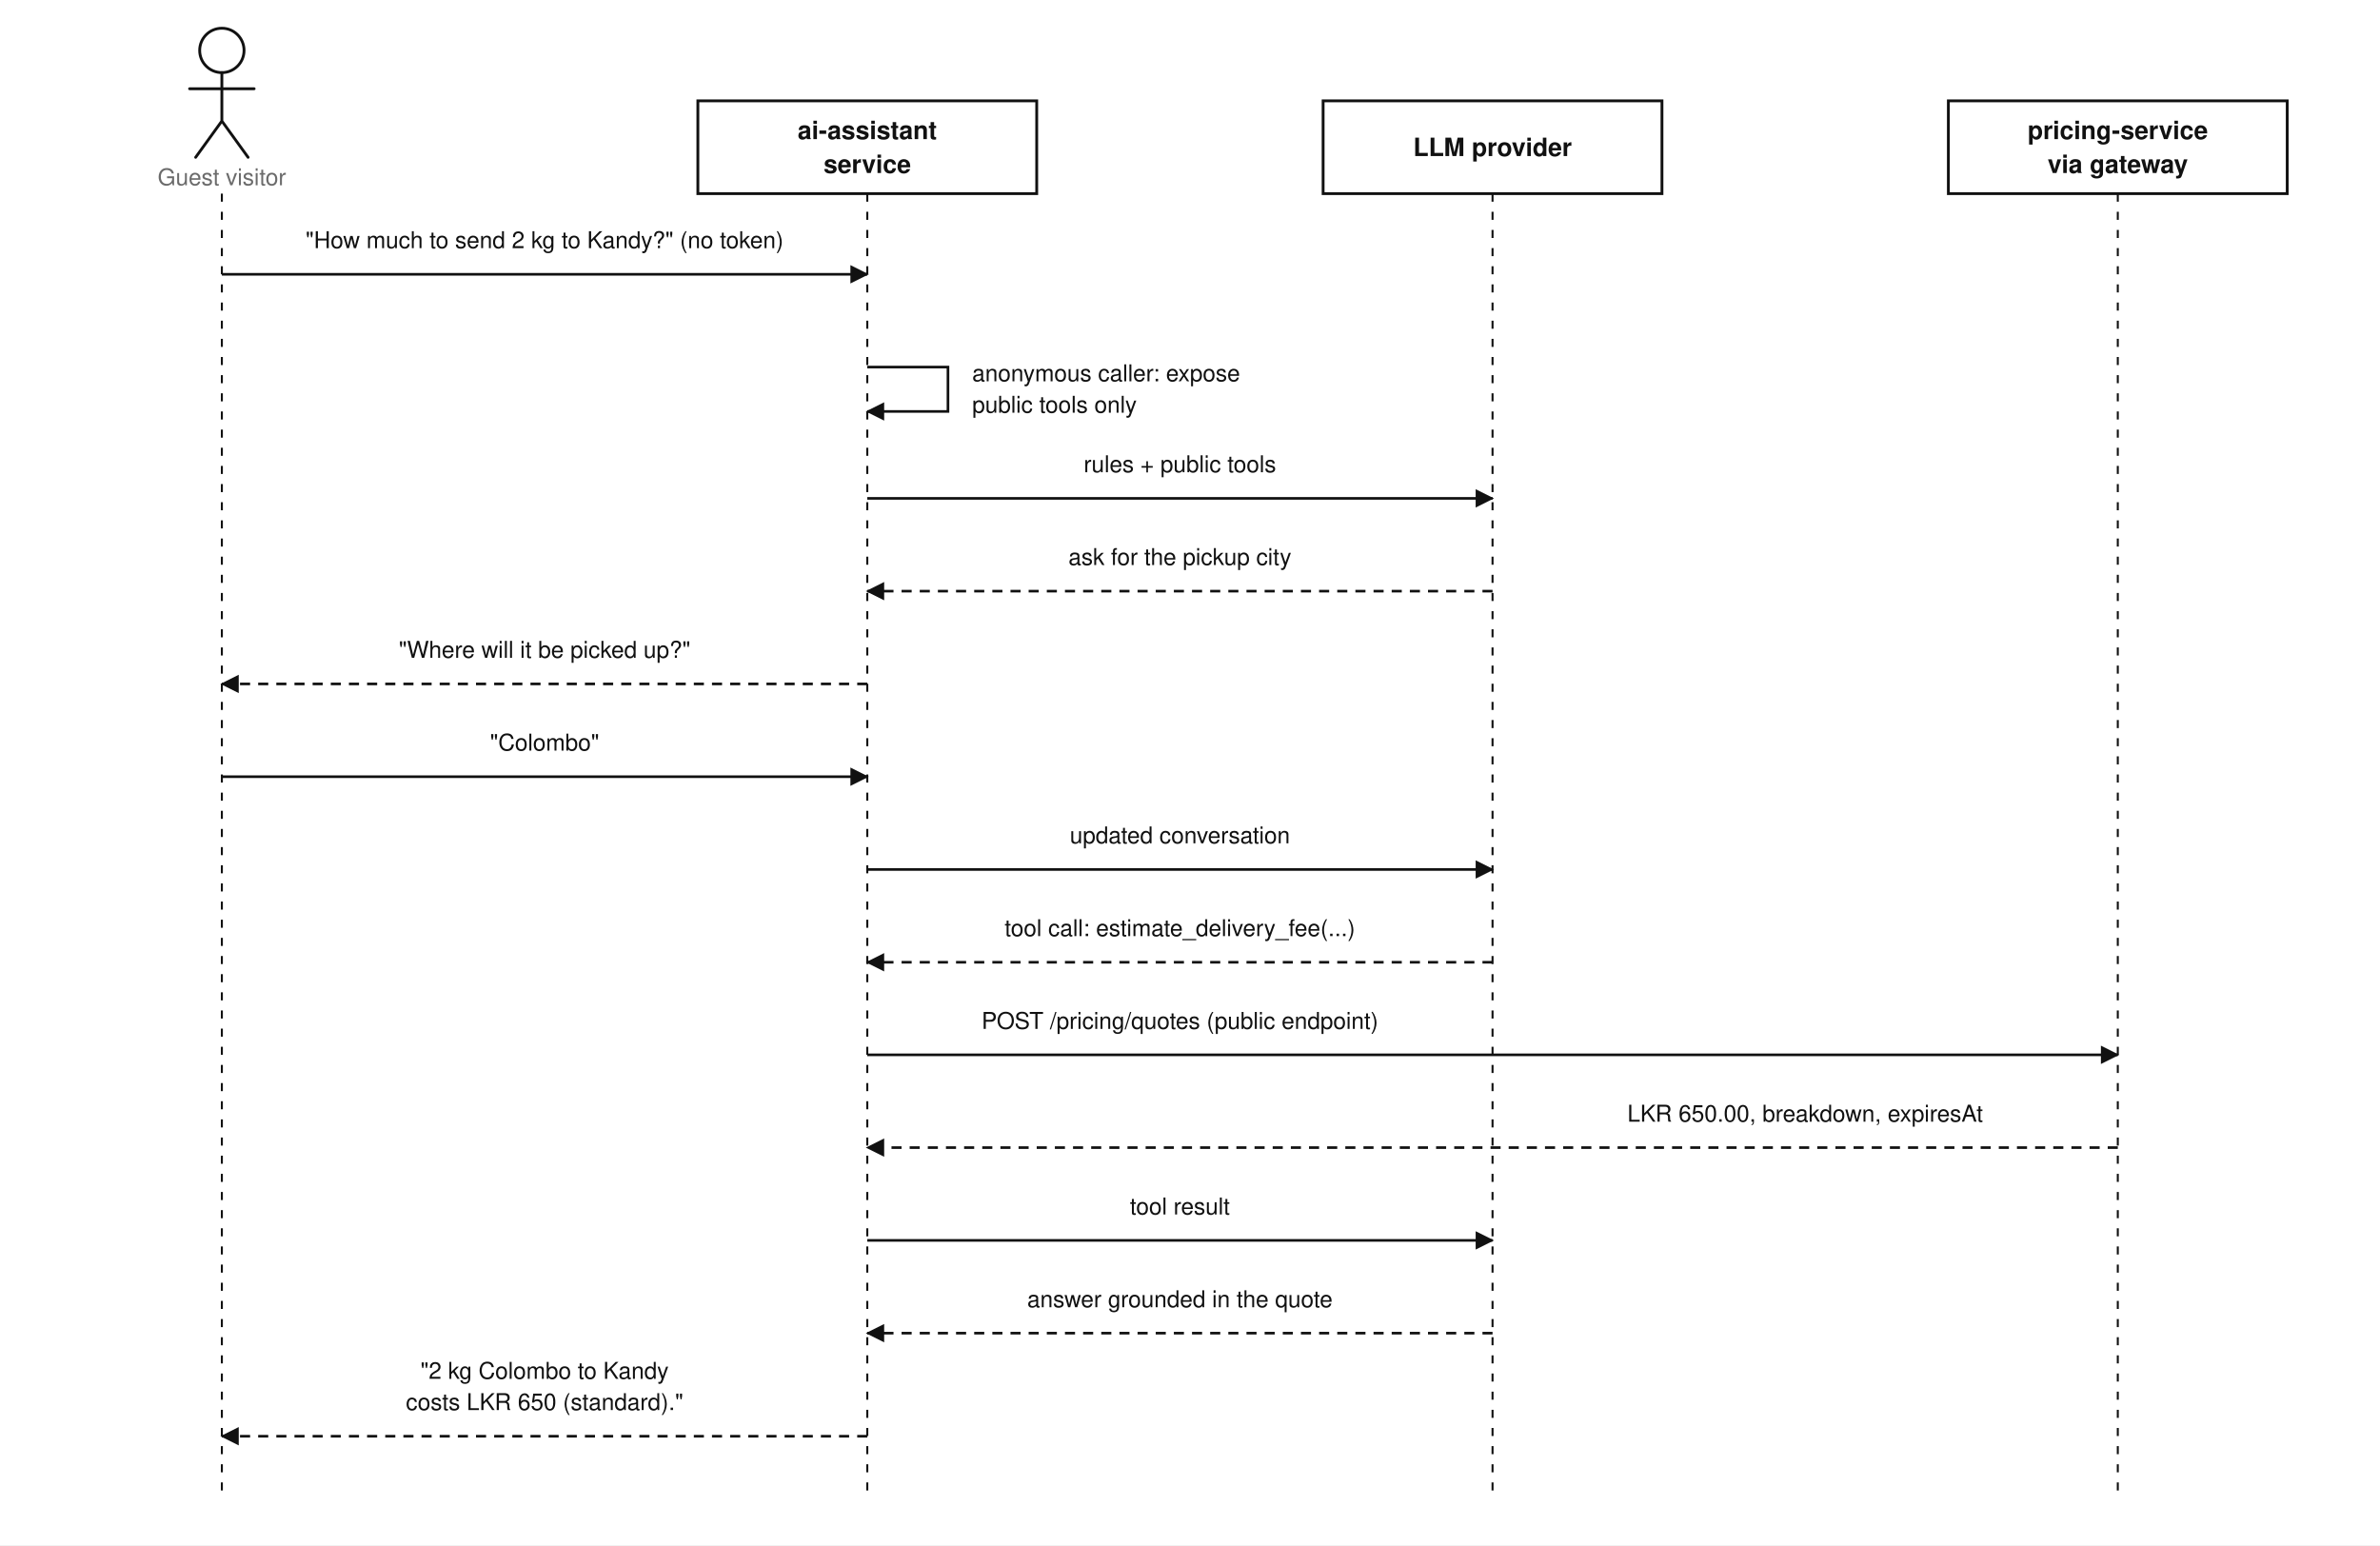
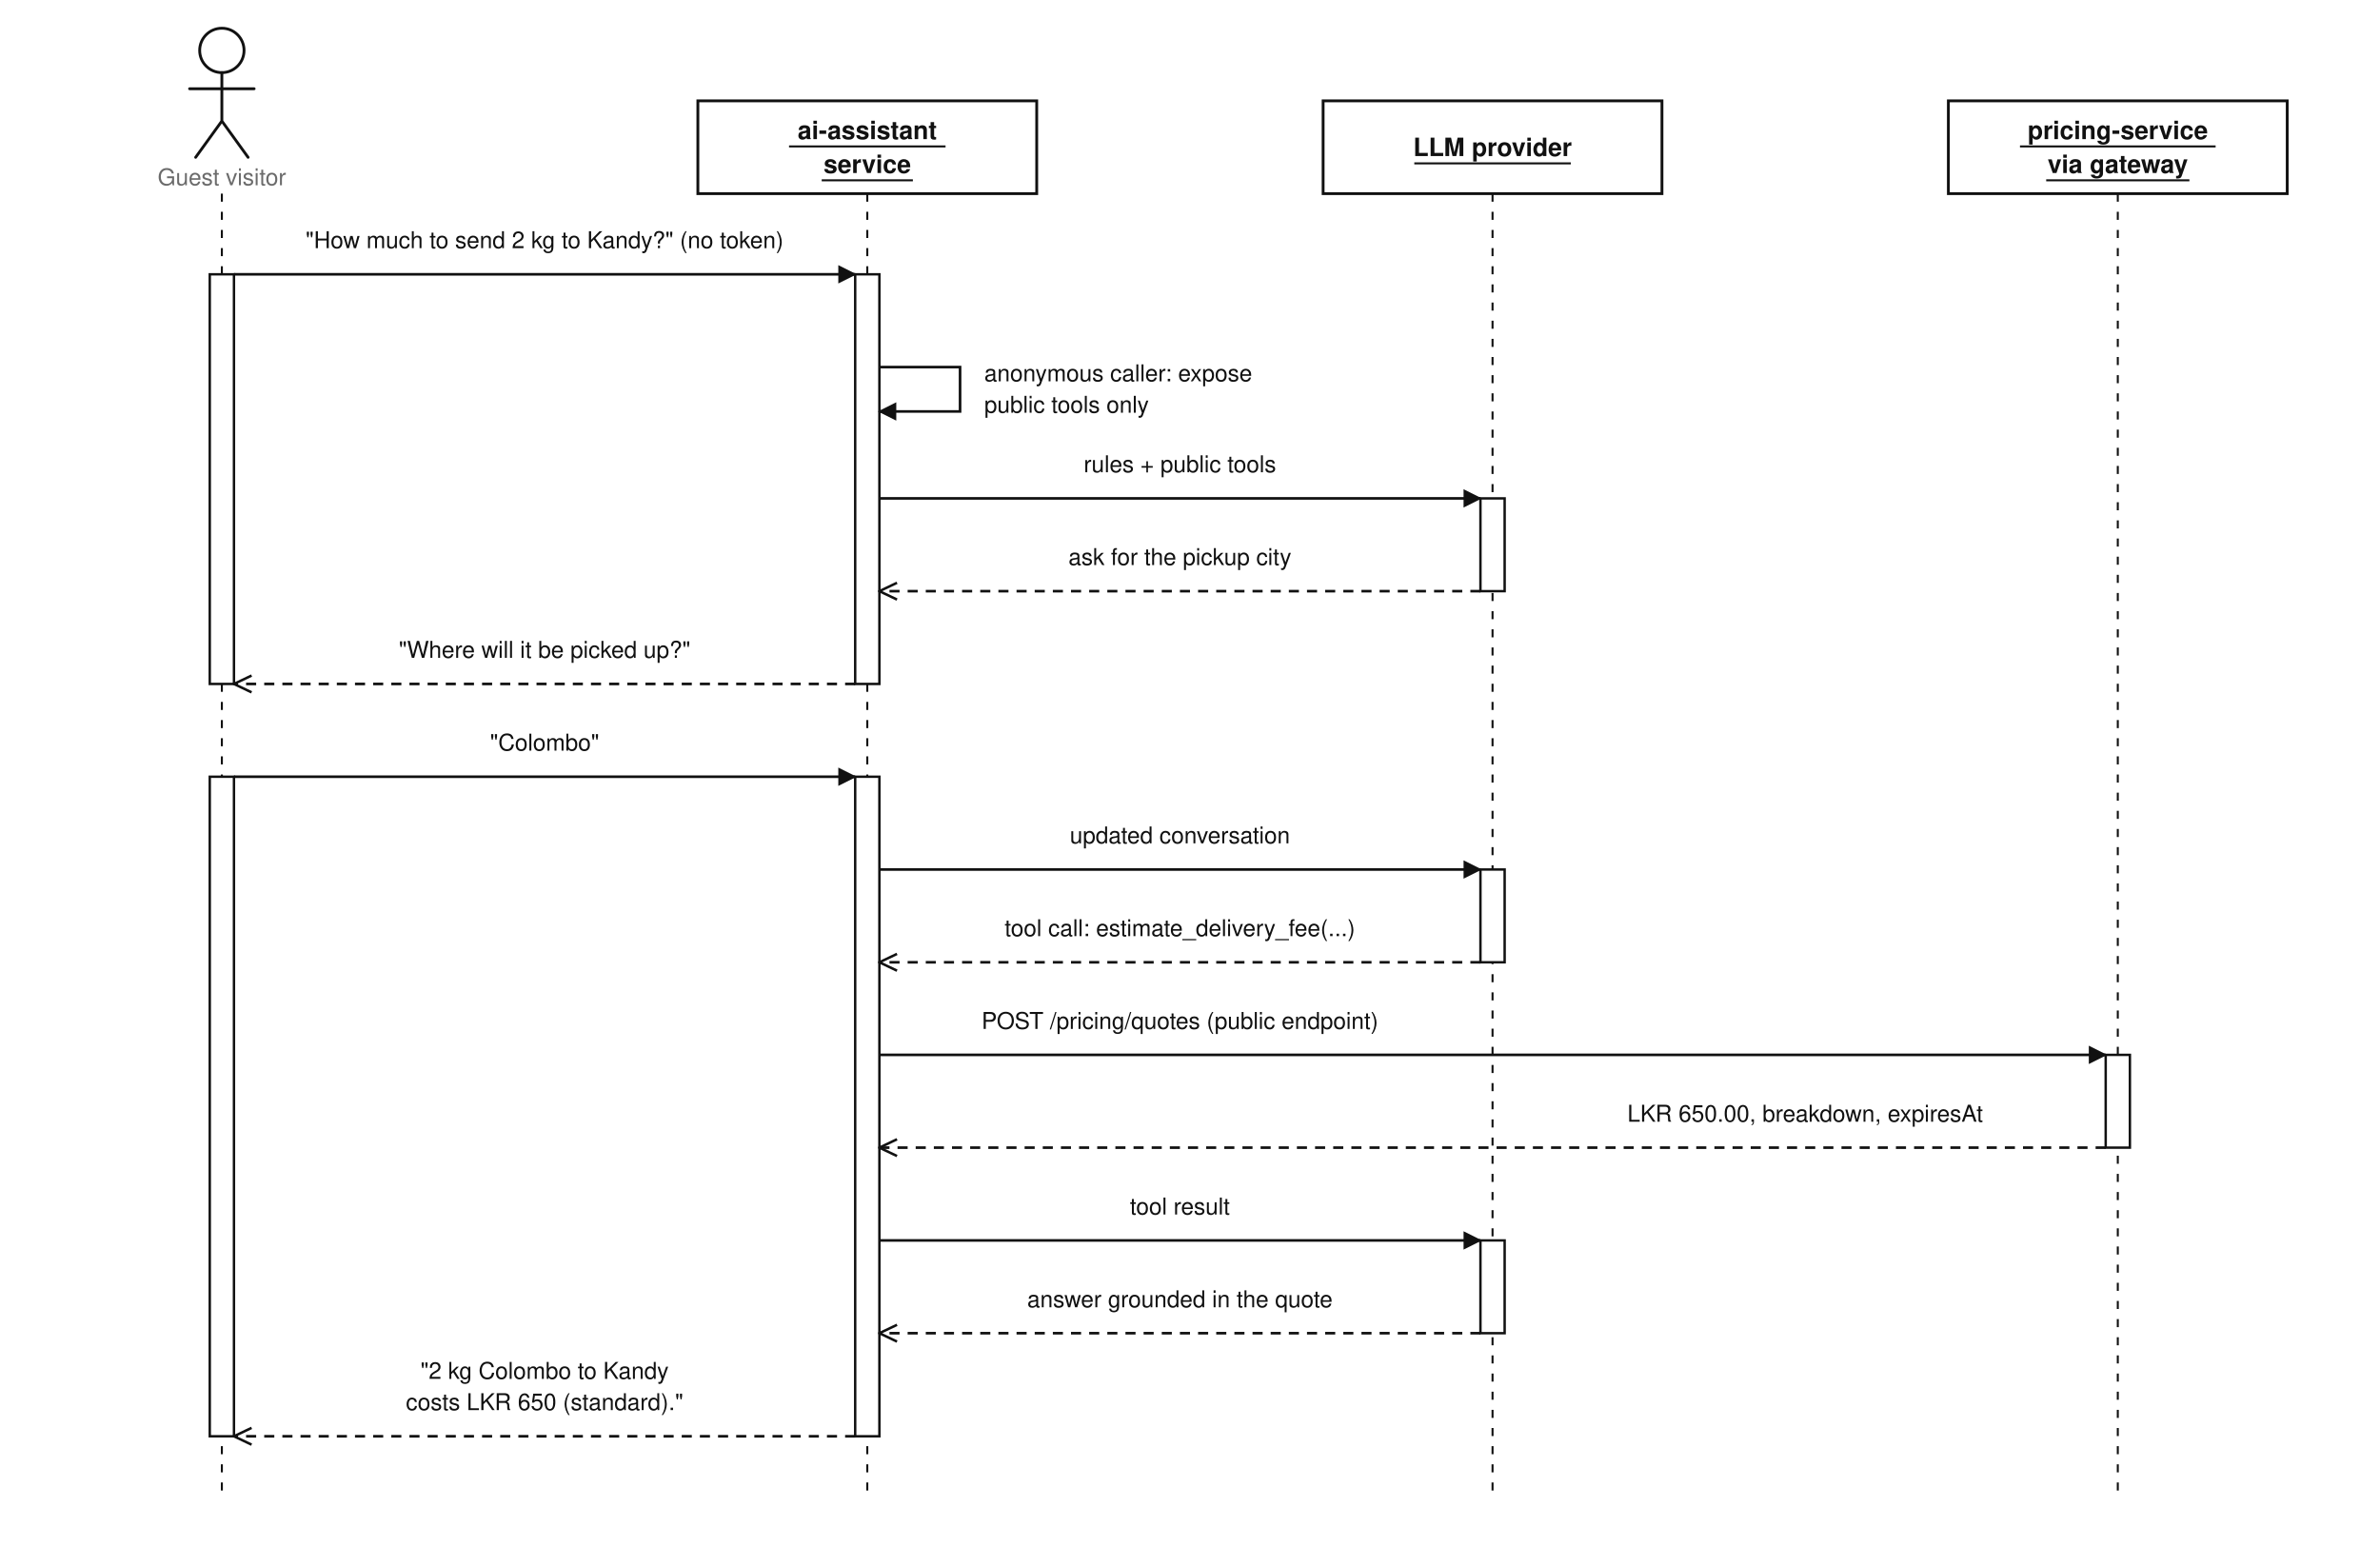
- <svg xmlns="http://www.w3.org/2000/svg" viewBox="0 0 1180 766.1" width="1180" height="766.1" role="img" aria-label="Sequence: a guest asks for a delivery fee">
+ <svg xmlns="http://www.w3.org/2000/svg" viewBox="0 0 1180 767" width="1180" height="767" role="img" aria-label="Sequence: a guest asks for a delivery fee">
  <defs>
    <marker id="a" viewBox="0 0 10 10" refX="9.2" refY="5" markerWidth="7" markerHeight="7" orient="auto-start-reverse">
      <path d="M0 0 L10 5 L0 10 z" fill="#111111" />
    </marker>
    <marker id="o" viewBox="0 0 10 10" refX="9.2" refY="5" markerWidth="8" markerHeight="8" orient="auto-start-reverse">
      <path d="M0.5 0.5 L9.5 5 L0.5 9.5 z" fill="#ffffff" stroke="#111111" stroke-width="1.2" />
    </marker>
    <marker id="v" viewBox="0 0 10 10" refX="9.4" refY="5" markerWidth="8" markerHeight="8" orient="auto-start-reverse">
      <path d="M1 1 L9.4 5 L1 9" fill="none" stroke="#111111" stroke-width="1.2" />
    </marker>
    <marker id="one" viewBox="0 0 16 16" refX="16" refY="8" markerWidth="16" markerHeight="16" markerUnits="userSpaceOnUse" orient="auto-start-reverse">
      <path d="M8 2 V14 M12 2 V14" fill="none" stroke="#111111" stroke-width="1.3" />
    </marker>
    <marker id="many" viewBox="0 0 16 16" refX="16" refY="8" markerWidth="16" markerHeight="16" markerUnits="userSpaceOnUse" orient="auto-start-reverse">
      <path d="M8 8 L16 1 M8 8 L16 8 M8 8 L16 15" fill="none" stroke="#111111" stroke-width="1.3" />
      <circle cx="4" cy="8" r="3" fill="#ffffff" stroke="#111111" stroke-width="1.3" />
    </marker>
+     <marker id="zeroone" viewBox="0 0 16 16" refX="16" refY="8" markerWidth="16" markerHeight="16" markerUnits="userSpaceOnUse" orient="auto-start-reverse">
+       <path d="M12 2 V14" fill="none" stroke="#111111" stroke-width="1.3" />
+       <circle cx="5" cy="8" r="3" fill="#ffffff" stroke="#111111" stroke-width="1.3" />
+     </marker>
+     <marker id="od" viewBox="0 0 22 12" refX="21.5" refY="6" markerWidth="22" markerHeight="12" markerUnits="userSpaceOnUse" orient="auto-start-reverse">
+       <path d="M0.5 6 L11 0.7 L21.5 6 L11 11.3 z" fill="#ffffff" stroke="#111111" stroke-width="1.2" />
+     </marker>
+     <marker id="fd" viewBox="0 0 22 12" refX="21.5" refY="6" markerWidth="22" markerHeight="12" markerUnits="userSpaceOnUse" orient="auto-start-reverse">
+       <path d="M0.5 6 L11 0.7 L21.5 6 L11 11.3 z" fill="#111111" stroke="#111111" stroke-width="1.2" />
+     </marker>
  </defs>
-   <rect width="1180" height="766.1" fill="#ffffff" />
+   <rect width="1180" height="767" fill="#ffffff" />
  <line x1="110" y1="96" x2="110" y2="742.1" stroke="#111111" stroke-width="1" stroke-dasharray="4 5" />
  <line x1="430" y1="96" x2="430" y2="742.1" stroke="#111111" stroke-width="1" stroke-dasharray="4 5" />
  <line x1="740" y1="96" x2="740" y2="742.1" stroke="#111111" stroke-width="1" stroke-dasharray="4 5" />
  <line x1="1050" y1="96" x2="1050" y2="742.1" stroke="#111111" stroke-width="1" stroke-dasharray="4 5" />
+   <rect x="104" y="136.0" width="12" height="203.1" fill="#ffffff" stroke="#111111" stroke-width="1.2" />
+   <rect x="104" y="385.1" width="12" height="327.0" fill="#ffffff" stroke="#111111" stroke-width="1.2" />
+   <rect x="424" y="136.0" width="12" height="203.1" fill="#ffffff" stroke="#111111" stroke-width="1.2" />
+   <rect x="424" y="385.1" width="12" height="327.0" fill="#ffffff" stroke="#111111" stroke-width="1.2" />
+   <rect x="734" y="247.1" width="12" height="46.0" fill="#ffffff" stroke="#111111" stroke-width="1.2" />
+   <rect x="734" y="431.1" width="12" height="46.0" fill="#ffffff" stroke="#111111" stroke-width="1.2" />
+   <rect x="734" y="615.0" width="12" height="46.0" fill="#ffffff" stroke="#111111" stroke-width="1.2" />
+   <rect x="1044" y="523.0" width="12" height="46.0" fill="#ffffff" stroke="#111111" stroke-width="1.2" />
+   <path d="M116.0 136.0 L424.0 136.0" fill="none" stroke="#111111" stroke-width="1.3" marker-end="url(#a)" />
+   <path d="M436.0 182.0 L476.0 182.0 L476.0 204.0 L436.0 204.0" fill="none" stroke="#111111" stroke-width="1.3" marker-end="url(#a)" />
+   <path d="M436.0 247.1 L734.0 247.1" fill="none" stroke="#111111" stroke-width="1.3" marker-end="url(#a)" />
+   <path d="M734.0 293.1 L436.0 293.1" fill="none" stroke="#111111" stroke-width="1.3" stroke-dasharray="5 4" marker-end="url(#v)" />
+   <path d="M424.0 339.1 L116.0 339.1" fill="none" stroke="#111111" stroke-width="1.3" stroke-dasharray="5 4" marker-end="url(#v)" />
+   <path d="M116.0 385.1 L424.0 385.1" fill="none" stroke="#111111" stroke-width="1.3" marker-end="url(#a)" />
+   <path d="M436.0 431.1 L734.0 431.1" fill="none" stroke="#111111" stroke-width="1.3" marker-end="url(#a)" />
+   <path d="M734.0 477.1 L436.0 477.1" fill="none" stroke="#111111" stroke-width="1.3" stroke-dasharray="5 4" marker-end="url(#v)" />
+   <path d="M436.0 523.0 L1044.0 523.0" fill="none" stroke="#111111" stroke-width="1.3" marker-end="url(#a)" />
+   <path d="M1044.0 569.0 L436.0 569.0" fill="none" stroke="#111111" stroke-width="1.3" stroke-dasharray="5 4" marker-end="url(#v)" />
+   <path d="M436.0 615.0 L734.0 615.0" fill="none" stroke="#111111" stroke-width="1.3" marker-end="url(#a)" />
+   <path d="M734.0 661.0 L436.0 661.0" fill="none" stroke="#111111" stroke-width="1.3" stroke-dasharray="5 4" marker-end="url(#v)" />
+   <path d="M424.0 712.1 L116.0 712.1" fill="none" stroke="#111111" stroke-width="1.3" stroke-dasharray="5 4" marker-end="url(#v)" />
  <circle cx="110" cy="25" r="11" fill="#ffffff" stroke="#111111" stroke-width="1.4" />
  <path d="M110 36 V60 M94 44 H126 M110 60 l-13 18 M110 60 l13 18" fill="none" stroke="#111111" stroke-width="1.4" stroke-linecap="round" />
  <text x="110.0" y="88.0" font-size="11.5" font-weight="400" fill="#6b6b6b" text-anchor="middle" dominant-baseline="middle" font-family="Segoe UI, Helvetica Neue, Helvetica, Arial, sans-serif">Guest visitor</text>
  <rect x="346.0" y="50" width="168" height="46" fill="#ffffff" stroke="#111111" stroke-width="1.4" />
  <text x="430.0" y="64.6" font-size="12.5" font-weight="600" fill="#111111" text-anchor="middle" dominant-baseline="middle" font-family="Segoe UI, Helvetica Neue, Helvetica, Arial, sans-serif">ai-assistant</text>
  <text x="430.0" y="81.4" font-size="12.5" font-weight="600" fill="#111111" text-anchor="middle" dominant-baseline="middle" font-family="Segoe UI, Helvetica Neue, Helvetica, Arial, sans-serif">service</text>
+   <line x1="391.2" y1="72.6" x2="468.8" y2="72.6" stroke="#111111" stroke-width="1" />
+   <line x1="407.4" y1="89.4" x2="452.6" y2="89.4" stroke="#111111" stroke-width="1" />
  <rect x="656.0" y="50" width="168" height="46" fill="#ffffff" stroke="#111111" stroke-width="1.4" />
  <text x="740.0" y="73.0" font-size="12.5" font-weight="600" fill="#111111" text-anchor="middle" dominant-baseline="middle" font-family="Segoe UI, Helvetica Neue, Helvetica, Arial, sans-serif">LLM provider</text>
+   <line x1="701.2" y1="81.0" x2="778.8" y2="81.0" stroke="#111111" stroke-width="1" />
  <rect x="966.0" y="50" width="168" height="46" fill="#ffffff" stroke="#111111" stroke-width="1.4" />
  <text x="1050.0" y="64.6" font-size="12.5" font-weight="600" fill="#111111" text-anchor="middle" dominant-baseline="middle" font-family="Segoe UI, Helvetica Neue, Helvetica, Arial, sans-serif">pricing-service</text>
  <text x="1050.0" y="81.4" font-size="12.5" font-weight="600" fill="#111111" text-anchor="middle" dominant-baseline="middle" font-family="Segoe UI, Helvetica Neue, Helvetica, Arial, sans-serif">via gateway</text>
-   <path d="M110.0 136.0 L430.0 136.0" fill="none" stroke="#111111" stroke-width="1.3" marker-end="url(#a)" />
+   <line x1="1001.5" y1="72.6" x2="1098.5" y2="72.6" stroke="#111111" stroke-width="1" />
+   <line x1="1014.5" y1="89.4" x2="1085.5" y2="89.4" stroke="#111111" stroke-width="1" />
  <rect x="132.4" y="108.5" width="275.1" height="21.5" fill="#ffffff" />
  <text x="270.0" y="119.2" font-size="11.5" font-weight="400" fill="#111111" text-anchor="middle" dominant-baseline="middle" font-family="Segoe UI, Helvetica Neue, Helvetica, Arial, sans-serif">"How much to send 2 kg to Kandy?" (no token)</text>
-   <path d="M430.0 182.0 L470.0 182.0 L470.0 204.0 L430.0 204.0" fill="none" stroke="#111111" stroke-width="1.3" marker-end="url(#a)" />
-   <rect x="476.0" y="174.5" width="155.5" height="37.0" fill="#ffffff" />
-   <text x="482.0" y="185.2" font-size="11.5" font-weight="400" fill="#111111" text-anchor="start" dominant-baseline="middle" font-family="Segoe UI, Helvetica Neue, Helvetica, Arial, sans-serif">anonymous caller: expose</text>
-   <text x="482.0" y="200.8" font-size="11.5" font-weight="400" fill="#111111" text-anchor="start" dominant-baseline="middle" font-family="Segoe UI, Helvetica Neue, Helvetica, Arial, sans-serif">public tools only</text>
-   <path d="M430.0 247.1 L740.0 247.1" fill="none" stroke="#111111" stroke-width="1.3" marker-end="url(#a)" />
+   <rect x="482.0" y="174.5" width="155.5" height="37.0" fill="#ffffff" />
+   <text x="488.0" y="185.2" font-size="11.5" font-weight="400" fill="#111111" text-anchor="start" dominant-baseline="middle" font-family="Segoe UI, Helvetica Neue, Helvetica, Arial, sans-serif">anonymous caller: expose</text>
+   <text x="488.0" y="200.8" font-size="11.5" font-weight="400" fill="#111111" text-anchor="start" dominant-baseline="middle" font-family="Segoe UI, Helvetica Neue, Helvetica, Arial, sans-serif">public tools only</text>
  <rect x="519.2" y="219.5" width="131.6" height="21.5" fill="#ffffff" />
  <text x="585.0" y="230.3" font-size="11.5" font-weight="400" fill="#111111" text-anchor="middle" dominant-baseline="middle" font-family="Segoe UI, Helvetica Neue, Helvetica, Arial, sans-serif">rules + public tools</text>
-   <path d="M740.0 293.1 L430.0 293.1" fill="none" stroke="#111111" stroke-width="1.3" stroke-dasharray="5 4" marker-end="url(#a)" />
  <rect x="510.2" y="265.5" width="149.5" height="21.5" fill="#ffffff" />
  <text x="585.0" y="276.3" font-size="11.5" font-weight="400" fill="#111111" text-anchor="middle" dominant-baseline="middle" font-family="Segoe UI, Helvetica Neue, Helvetica, Arial, sans-serif">ask for the pickup city</text>
-   <path d="M430.0 339.1 L110.0 339.1" fill="none" stroke="#111111" stroke-width="1.3" stroke-dasharray="5 4" marker-end="url(#a)" />
  <rect x="177.3" y="311.5" width="185.4" height="21.5" fill="#ffffff" />
  <text x="270.0" y="322.3" font-size="11.5" font-weight="400" fill="#111111" text-anchor="middle" dominant-baseline="middle" font-family="Segoe UI, Helvetica Neue, Helvetica, Arial, sans-serif">"Where will it be picked up?"</text>
-   <path d="M110.0 385.1 L430.0 385.1" fill="none" stroke="#111111" stroke-width="1.3" marker-end="url(#a)" />
  <rect x="237.1" y="357.5" width="65.8" height="21.5" fill="#ffffff" />
  <text x="270.0" y="368.3" font-size="11.5" font-weight="400" fill="#111111" text-anchor="middle" dominant-baseline="middle" font-family="Segoe UI, Helvetica Neue, Helvetica, Arial, sans-serif">"Colombo"</text>
-   <path d="M430.0 431.1 L740.0 431.1" fill="none" stroke="#111111" stroke-width="1.3" marker-end="url(#a)" />
  <rect x="519.2" y="403.5" width="131.6" height="21.5" fill="#ffffff" />
  <text x="585.0" y="414.3" font-size="11.5" font-weight="400" fill="#111111" text-anchor="middle" dominant-baseline="middle" font-family="Segoe UI, Helvetica Neue, Helvetica, Arial, sans-serif">updated conversation</text>
-   <path d="M740.0 477.1 L430.0 477.1" fill="none" stroke="#111111" stroke-width="1.3" stroke-dasharray="5 4" marker-end="url(#a)" />
  <rect x="468.4" y="449.5" width="233.3" height="21.5" fill="#ffffff" />
  <text x="585.0" y="460.3" font-size="11.5" font-weight="400" fill="#111111" text-anchor="middle" dominant-baseline="middle" font-family="Segoe UI, Helvetica Neue, Helvetica, Arial, sans-serif">tool call: estimate_delivery_fee(...)</text>
-   <path d="M430.0 523.0 L1050.0 523.0" fill="none" stroke="#111111" stroke-width="1.3" marker-end="url(#a)" />
  <rect x="465.4" y="495.5" width="239.2" height="21.5" fill="#ffffff" />
  <text x="585.0" y="506.3" font-size="11.5" font-weight="400" fill="#111111" text-anchor="middle" dominant-baseline="middle" font-family="Segoe UI, Helvetica Neue, Helvetica, Arial, sans-serif">POST /pricing/quotes (public endpoint)</text>
-   <path d="M1050.0 569.0 L430.0 569.0" fill="none" stroke="#111111" stroke-width="1.3" stroke-dasharray="5 4" marker-end="url(#a)" />
  <rect x="793.3" y="541.5" width="203.4" height="21.5" fill="#ffffff" />
  <text x="895.0" y="552.3" font-size="11.5" font-weight="400" fill="#111111" text-anchor="middle" dominant-baseline="middle" font-family="Segoe UI, Helvetica Neue, Helvetica, Arial, sans-serif">LKR 650.00, breakdown, expiresAt</text>
-   <path d="M430.0 615.0 L740.0 615.0" fill="none" stroke="#111111" stroke-width="1.3" marker-end="url(#a)" />
  <rect x="546.1" y="587.5" width="77.8" height="21.5" fill="#ffffff" />
  <text x="585.0" y="598.3" font-size="11.5" font-weight="400" fill="#111111" text-anchor="middle" dominant-baseline="middle" font-family="Segoe UI, Helvetica Neue, Helvetica, Arial, sans-serif">tool result</text>
-   <path d="M740.0 661.0 L430.0 661.0" fill="none" stroke="#111111" stroke-width="1.3" stroke-dasharray="5 4" marker-end="url(#a)" />
  <rect x="495.3" y="633.5" width="179.4" height="21.5" fill="#ffffff" />
  <text x="585.0" y="644.3" font-size="11.5" font-weight="400" fill="#111111" text-anchor="middle" dominant-baseline="middle" font-family="Segoe UI, Helvetica Neue, Helvetica, Arial, sans-serif">answer grounded in the quote</text>
-   <path d="M430.0 712.1 L110.0 712.1" fill="none" stroke="#111111" stroke-width="1.3" stroke-dasharray="5 4" marker-end="url(#a)" />
  <rect x="186.3" y="669.0" width="167.5" height="37.0" fill="#ffffff" />
  <text x="270.0" y="679.8" font-size="11.5" font-weight="400" fill="#111111" text-anchor="middle" dominant-baseline="middle" font-family="Segoe UI, Helvetica Neue, Helvetica, Arial, sans-serif">"2 kg Colombo to Kandy</text>
  <text x="270.0" y="695.3" font-size="11.5" font-weight="400" fill="#111111" text-anchor="middle" dominant-baseline="middle" font-family="Segoe UI, Helvetica Neue, Helvetica, Arial, sans-serif">costs LKR 650 (standard)."</text>
</svg>
